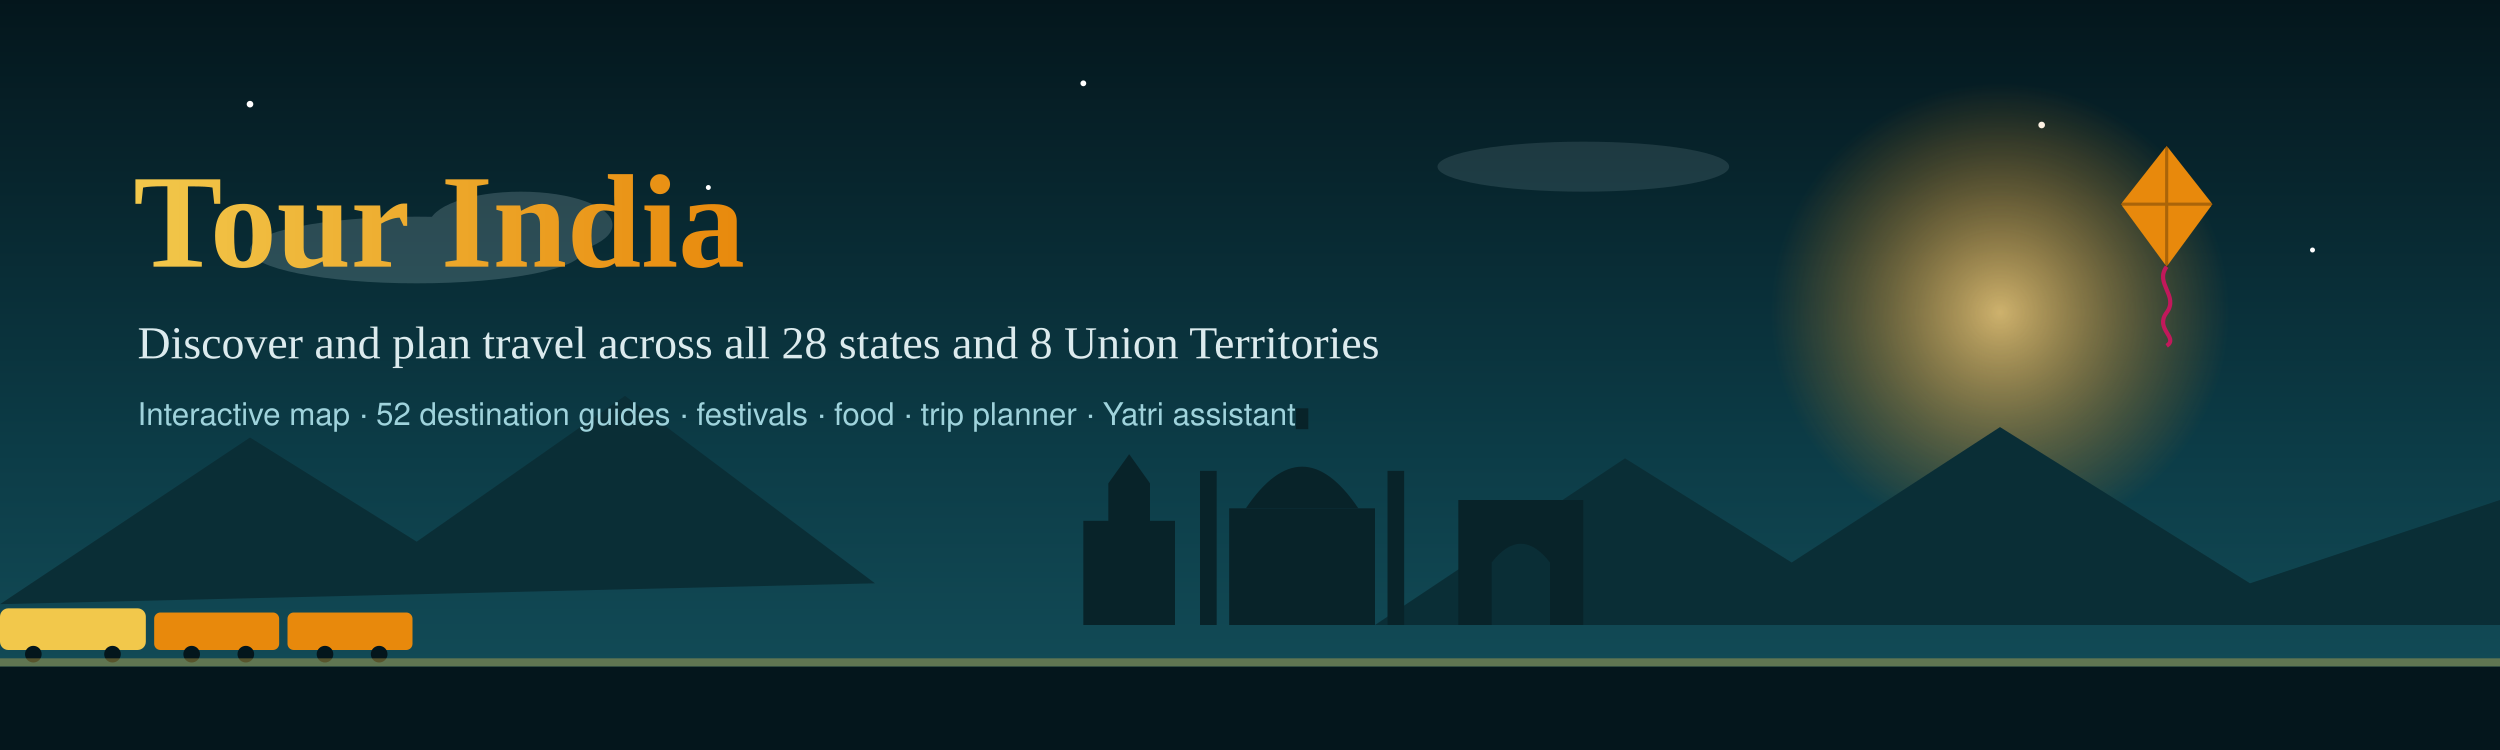
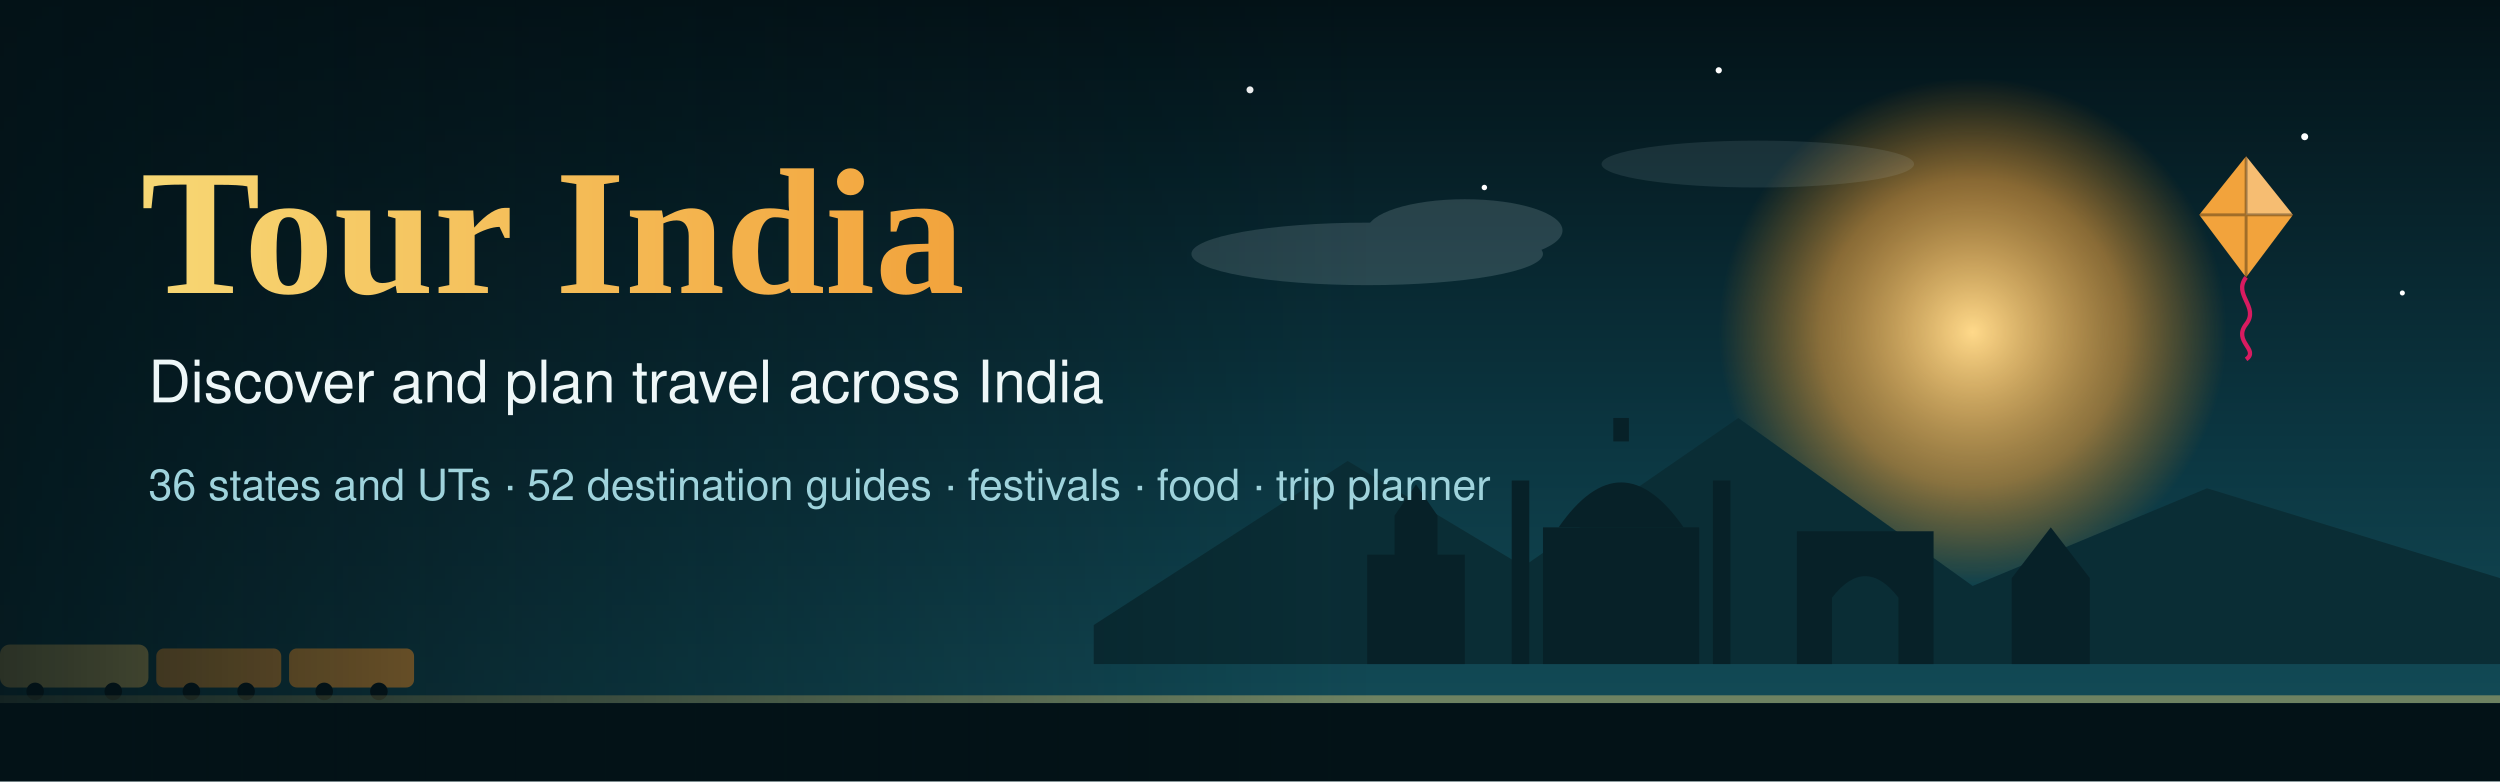
- <svg xmlns="http://www.w3.org/2000/svg" viewBox="0 0 1200 360" width="1200" height="360" role="img" aria-label="Tour India: discover and plan travel across India">
+ <svg xmlns="http://www.w3.org/2000/svg" viewBox="0 0 1280 400" width="1280" height="400" role="img" aria-label="Tour India: discover and plan travel across India">
  <defs>
    <linearGradient id="sky" x1="0" y1="0" x2="0" y2="1">
-       <stop offset="0" stop-color="#04161c" />
-       <stop offset="0.6" stop-color="#0c3c47" />
+       <stop offset="0" stop-color="#031217" />
+       <stop offset="0.55" stop-color="#0b3540" />
      <stop offset="1" stop-color="#14505c" />
    </linearGradient>
    <radialGradient id="sun" cx="0.5" cy="0.5" r="0.5">
-       <stop offset="0" stop-color="#ffd27a" />
+       <stop offset="0" stop-color="#ffd98a" />
+       <stop offset="0.6" stop-color="#f2a33c" stop-opacity="0.55" />
      <stop offset="1" stop-color="#e8890c" stop-opacity="0" />
    </radialGradient>
    <linearGradient id="gold" x1="0" x2="1">
-       <stop offset="0" stop-color="#f2c84b" />
-       <stop offset="1" stop-color="#e8890c" />
+       <stop offset="0" stop-color="#f7d774" />
+       <stop offset="1" stop-color="#f2a33c" />
+     </linearGradient>
+     <linearGradient id="fade" x1="0" x2="1">
+       <stop offset="0" stop-color="#031217" stop-opacity="0.85" />
+       <stop offset="0.55" stop-color="#031217" stop-opacity="0" />
    </linearGradient>
  </defs>
  <style>
-     .drift{animation:drift 18s ease-in-out infinite alternate}
-     .drift2{animation:drift 26s ease-in-out infinite alternate-reverse}
+     .drift{animation:drift 20s ease-in-out infinite alternate}
+     .drift2{animation:drift 28s ease-in-out infinite alternate-reverse}
    .float{animation:float 6s ease-in-out infinite}
-     .twinkle{animation:twinkle 3s ease-in-out infinite}
-     .train{animation:train 14s linear infinite}
-     .glow{animation:glow 5s ease-in-out infinite}
-     @keyframes drift{to{transform:translateX(60px)}}
-     @keyframes float{50%{transform:translateY(-10px)}}
-     @keyframes twinkle{50%{opacity:.2}}
-     @keyframes train{from{transform:translateX(-260px)}to{transform:translateX(1260px)}}
-     @keyframes glow{50%{opacity:.55}}
+     .twinkle{animation:twinkle 3.2s ease-in-out infinite}
+     .train{animation:train 16s linear infinite}
+     .glow{animation:glow 6s ease-in-out infinite}
+     @keyframes drift{to{transform:translateX(70px)}}
+     @keyframes float{50%{transform:translate(0,-12px) rotate(4deg)}}
+     @keyframes twinkle{50%{opacity:.15}}
+     @keyframes train{from{transform:translateX(-280px)}to{transform:translateX(1320px)}}
+     @keyframes glow{50%{opacity:.6}}
    @media (prefers-reduced-motion: reduce){*{animation:none!important}}
-     text{font-family:Georgia,'Times New Roman',serif}
  </style>
-   <rect width="1200" height="360" fill="url(#sky)" />
-   <g fill="#fff">
-     <circle class="twinkle" cx="120" cy="50" r="1.6" />
-     <circle class="twinkle" style="animation-delay:1s" cx="340" cy="90" r="1.2" />
-     <circle class="twinkle" style="animation-delay:2s" cx="520" cy="40" r="1.4" />
-     <circle class="twinkle" style="animation-delay:.5s" cx="980" cy="60" r="1.6" />
-     <circle class="twinkle" style="animation-delay:1.5s" cx="1110" cy="120" r="1.2" />
+   <rect width="1280" height="400" fill="url(#sky)" />
+   <g fill="#ffffff">
+     <circle class="twinkle" cx="640" cy="46" r="1.8" />
+     <circle class="twinkle" style="animation-delay:1s" cx="760" cy="96" r="1.4" />
+     <circle class="twinkle" style="animation-delay:2s" cx="880" cy="36" r="1.6" />
+     <circle class="twinkle" style="animation-delay:.6s" cx="1180" cy="70" r="1.8" />
+     <circle class="twinkle" style="animation-delay:1.6s" cx="1230" cy="150" r="1.3" />
  </g>
-   <circle class="glow" cx="960" cy="150" r="110" fill="url(#sun)" opacity=".8" />
-   <g class="drift" fill="#cfe9ee" opacity=".18">
-     <ellipse cx="200" cy="120" rx="80" ry="16" />
-     <ellipse cx="250" cy="108" rx="44" ry="16" />
+   <circle class="glow" cx="1010" cy="170" r="130" fill="url(#sun)" />
+   <g class="drift" fill="#d6eef2" opacity=".16">
+     <ellipse cx="700" cy="130" rx="90" ry="16" />
+     <ellipse cx="750" cy="118" rx="50" ry="16" />
  </g>
-   <g class="drift2" fill="#cfe9ee" opacity=".12">
-     <ellipse cx="760" cy="80" rx="70" ry="12" />
+   <g class="drift2" fill="#d6eef2" opacity=".1">
+     <ellipse cx="900" cy="84" rx="80" ry="12" />
  </g>
-   <g class="float" transform="translate(1040 70)">
-     <path d="M0 0 22 28 0 58 -22 28Z" fill="#e8890c" />
-     <path d="M0 0V58M-22 28H22" stroke="#00000044" stroke-width="1.5" />
-     <path d="M0 58c-6 8 6 14 0 22s6 12 0 16" fill="none" stroke="#c2185b" stroke-width="2" />
+   <g class="float" transform="translate(1150 80)">
+     <path d="M0 0 24 30 0 62 -24 30Z" fill="#f2a33c" />
+     <path d="M0 0 24 30 0 30Z" fill="#ffffff" opacity=".28" />
+     <path d="M0 0V62M-24 30H24" stroke="#00000055" stroke-width="1.5" />
+     <path d="M0 62c-7 9 7 15 0 24s7 13 0 18" fill="none" stroke="#d81b60" stroke-width="2.2" />
  </g>
-   <path d="M0 290 L120 210 L200 260 L300 190 L420 280 Z" fill="#0a2e36" />
-   <path d="M660 300 L780 220 L860 270 L960 205 L1080 280 L1200 240 V300Z" fill="#0a2e36" />
-   <g fill="#082329">
-     <path d="M520 300V250h12v-18l10-14 10 14v18h12v50z" />
-     <path d="M590 300v-56h70v56z" />
-     <path d="M598 244q27-40 54 0z" />
-     <path d="M622 206h6v-10h-6z" />
-     <rect x="576" y="226" width="8" height="74" />
-     <rect x="666" y="226" width="8" height="74" />
-     <path d="M700 300v-60h60v60h-16v-30q-14-18-28 0v30z" />
+   <path d="M560 320 L690 236 L780 290 L890 214 L1010 300 L1130 250 L1280 296 V340 H560Z" fill="#0a2d35" />
+   <g fill="#072128">
+     <path d="M700 340v-56h14v-20l11-16 11 16v20h14v56z" />
+     <rect x="790" y="270" width="80" height="70" />
+     <path d="M798 270q32-46 64 0z" />
+     <rect x="826" y="214" width="8" height="12" />
+     <rect x="774" y="246" width="9" height="94" />
+     <rect x="877" y="246" width="9" height="94" />
+     <path d="M920 340v-68h70v68h-18v-34q-17-22-34 0v34z" />
+     <path d="M1030 340v-44l20-26 20 26v44z" />
  </g>
  <g class="train">
-     <rect x="0" y="292" width="70" height="20" rx="4" fill="#f2c84b" />
-     <rect x="74" y="294" width="60" height="18" rx="3" fill="#e8890c" />
-     <rect x="138" y="294" width="60" height="18" rx="3" fill="#e8890c" />
-     <g fill="#04161c">
-       <circle cx="16" cy="314" r="4" />
-       <circle cx="54" cy="314" r="4" />
-       <circle cx="92" cy="314" r="4" />
-       <circle cx="118" cy="314" r="4" />
-       <circle cx="156" cy="314" r="4" />
-       <circle cx="182" cy="314" r="4" />
+     <rect x="0" y="330" width="76" height="22" rx="5" fill="#f7d774" />
+     <rect x="80" y="332" width="64" height="20" rx="4" fill="#f2a33c" />
+     <rect x="148" y="332" width="64" height="20" rx="4" fill="#f2a33c" />
+     <g fill="#031217">
+       <circle cx="18" cy="354" r="4.5" />
+       <circle cx="58" cy="354" r="4.5" />
+       <circle cx="98" cy="354" r="4.5" />
+       <circle cx="126" cy="354" r="4.5" />
+       <circle cx="166" cy="354" r="4.5" />
+       <circle cx="194" cy="354" r="4.5" />
    </g>
  </g>
-   <rect y="316" width="1200" height="4" fill="#f2c84b" opacity=".35" />
-   <rect y="320" width="1200" height="40" fill="#04161c" />
-   <text x="64" y="128" font-size="64" font-weight="700" fill="url(#gold)">Tour India</text>
-   <text x="66" y="172" font-size="22" fill="#dcebee">Discover and plan travel across all 28 states and 8 Union Territories</text>
-   <text x="66" y="204" font-family="Segoe UI,Helvetica,Arial,sans-serif" font-size="15" fill="#9fd3dc" style="font-family:'Segoe UI',Helvetica,Arial,sans-serif">Interactive map · 52 destination guides · festivals · food · trip planner · Yatri assistant</text>
+   <rect y="356" width="1280" height="4" fill="#f7d774" opacity=".4" />
+   <rect y="360" width="1280" height="40" fill="#031217" />
+   <rect width="1280" height="400" fill="url(#fade)" />
+   <text x="72" y="150" font-family="Georgia,'Times New Roman',serif" font-size="92" font-weight="700" fill="url(#gold)">Tour India</text>
+   <text x="76" y="206" font-family="'Segoe UI',Helvetica,Arial,sans-serif" font-size="30" fill="#eef7f8">Discover and plan travel across India</text>
+   <text x="76" y="256" font-family="'Segoe UI',Helvetica,Arial,sans-serif" font-size="22" fill="#9fd3dc">36 states and UTs · 52 destination guides · festivals · food · trip planner</text>
</svg>
